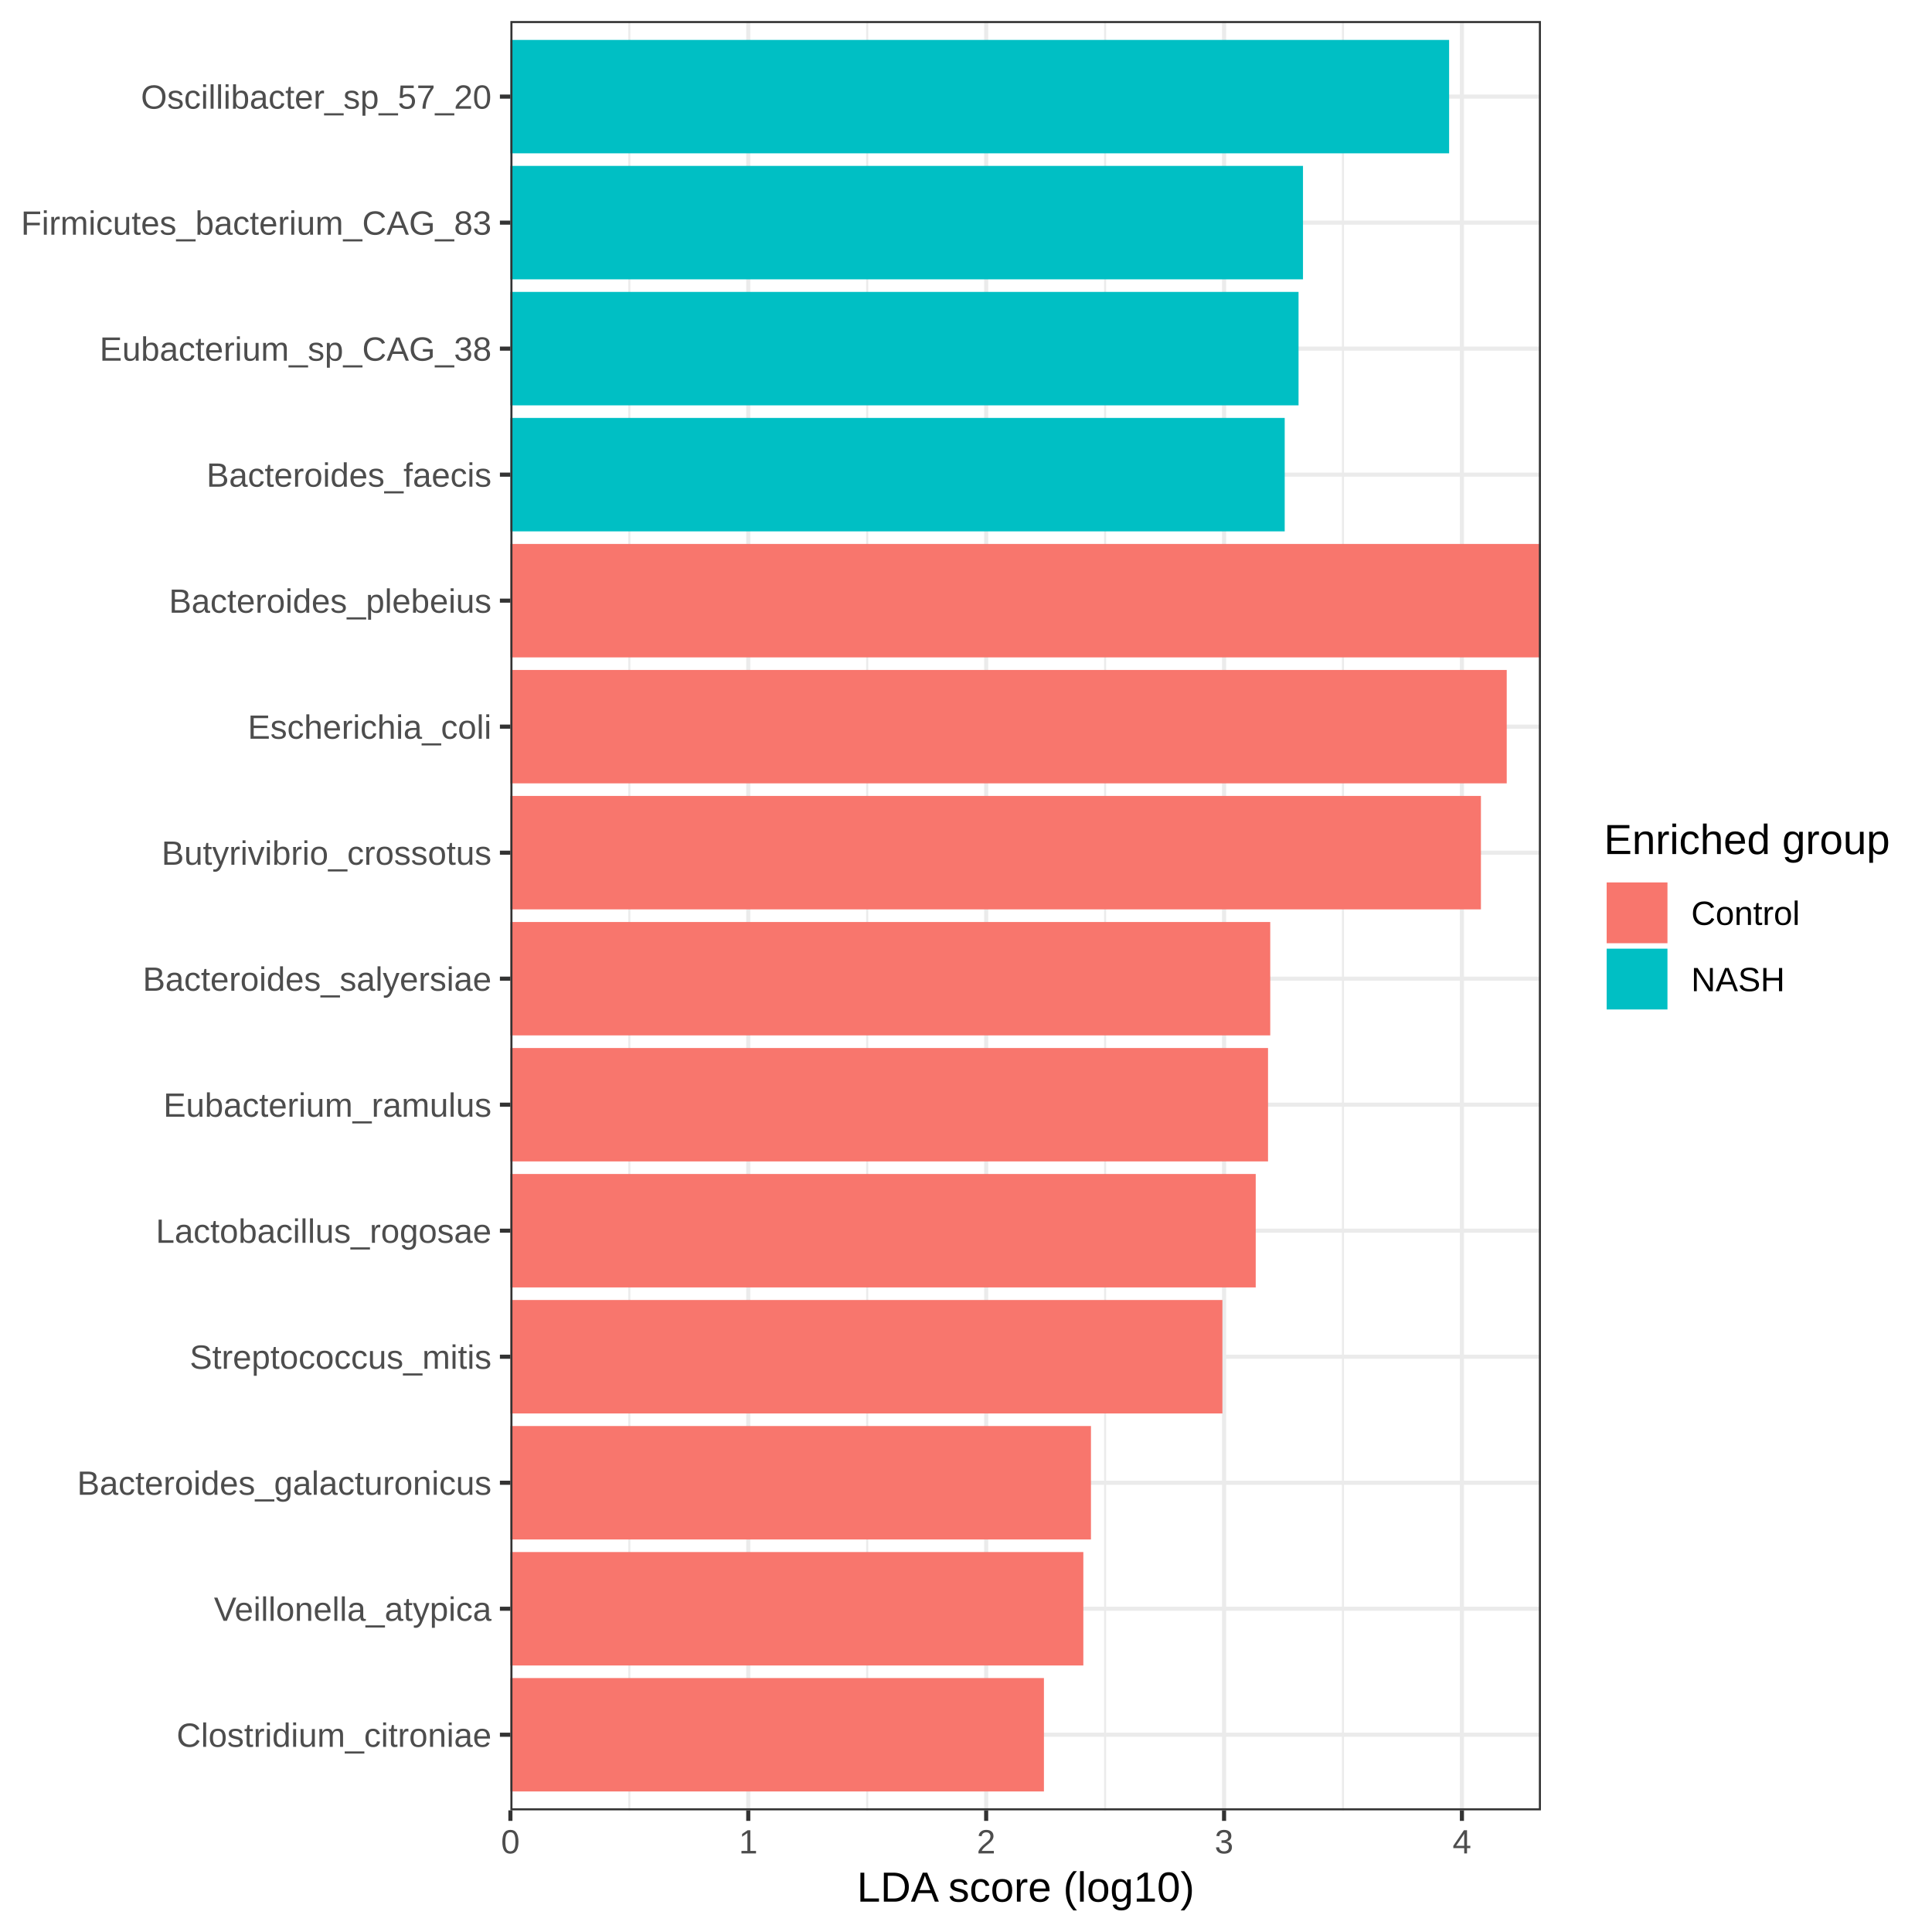
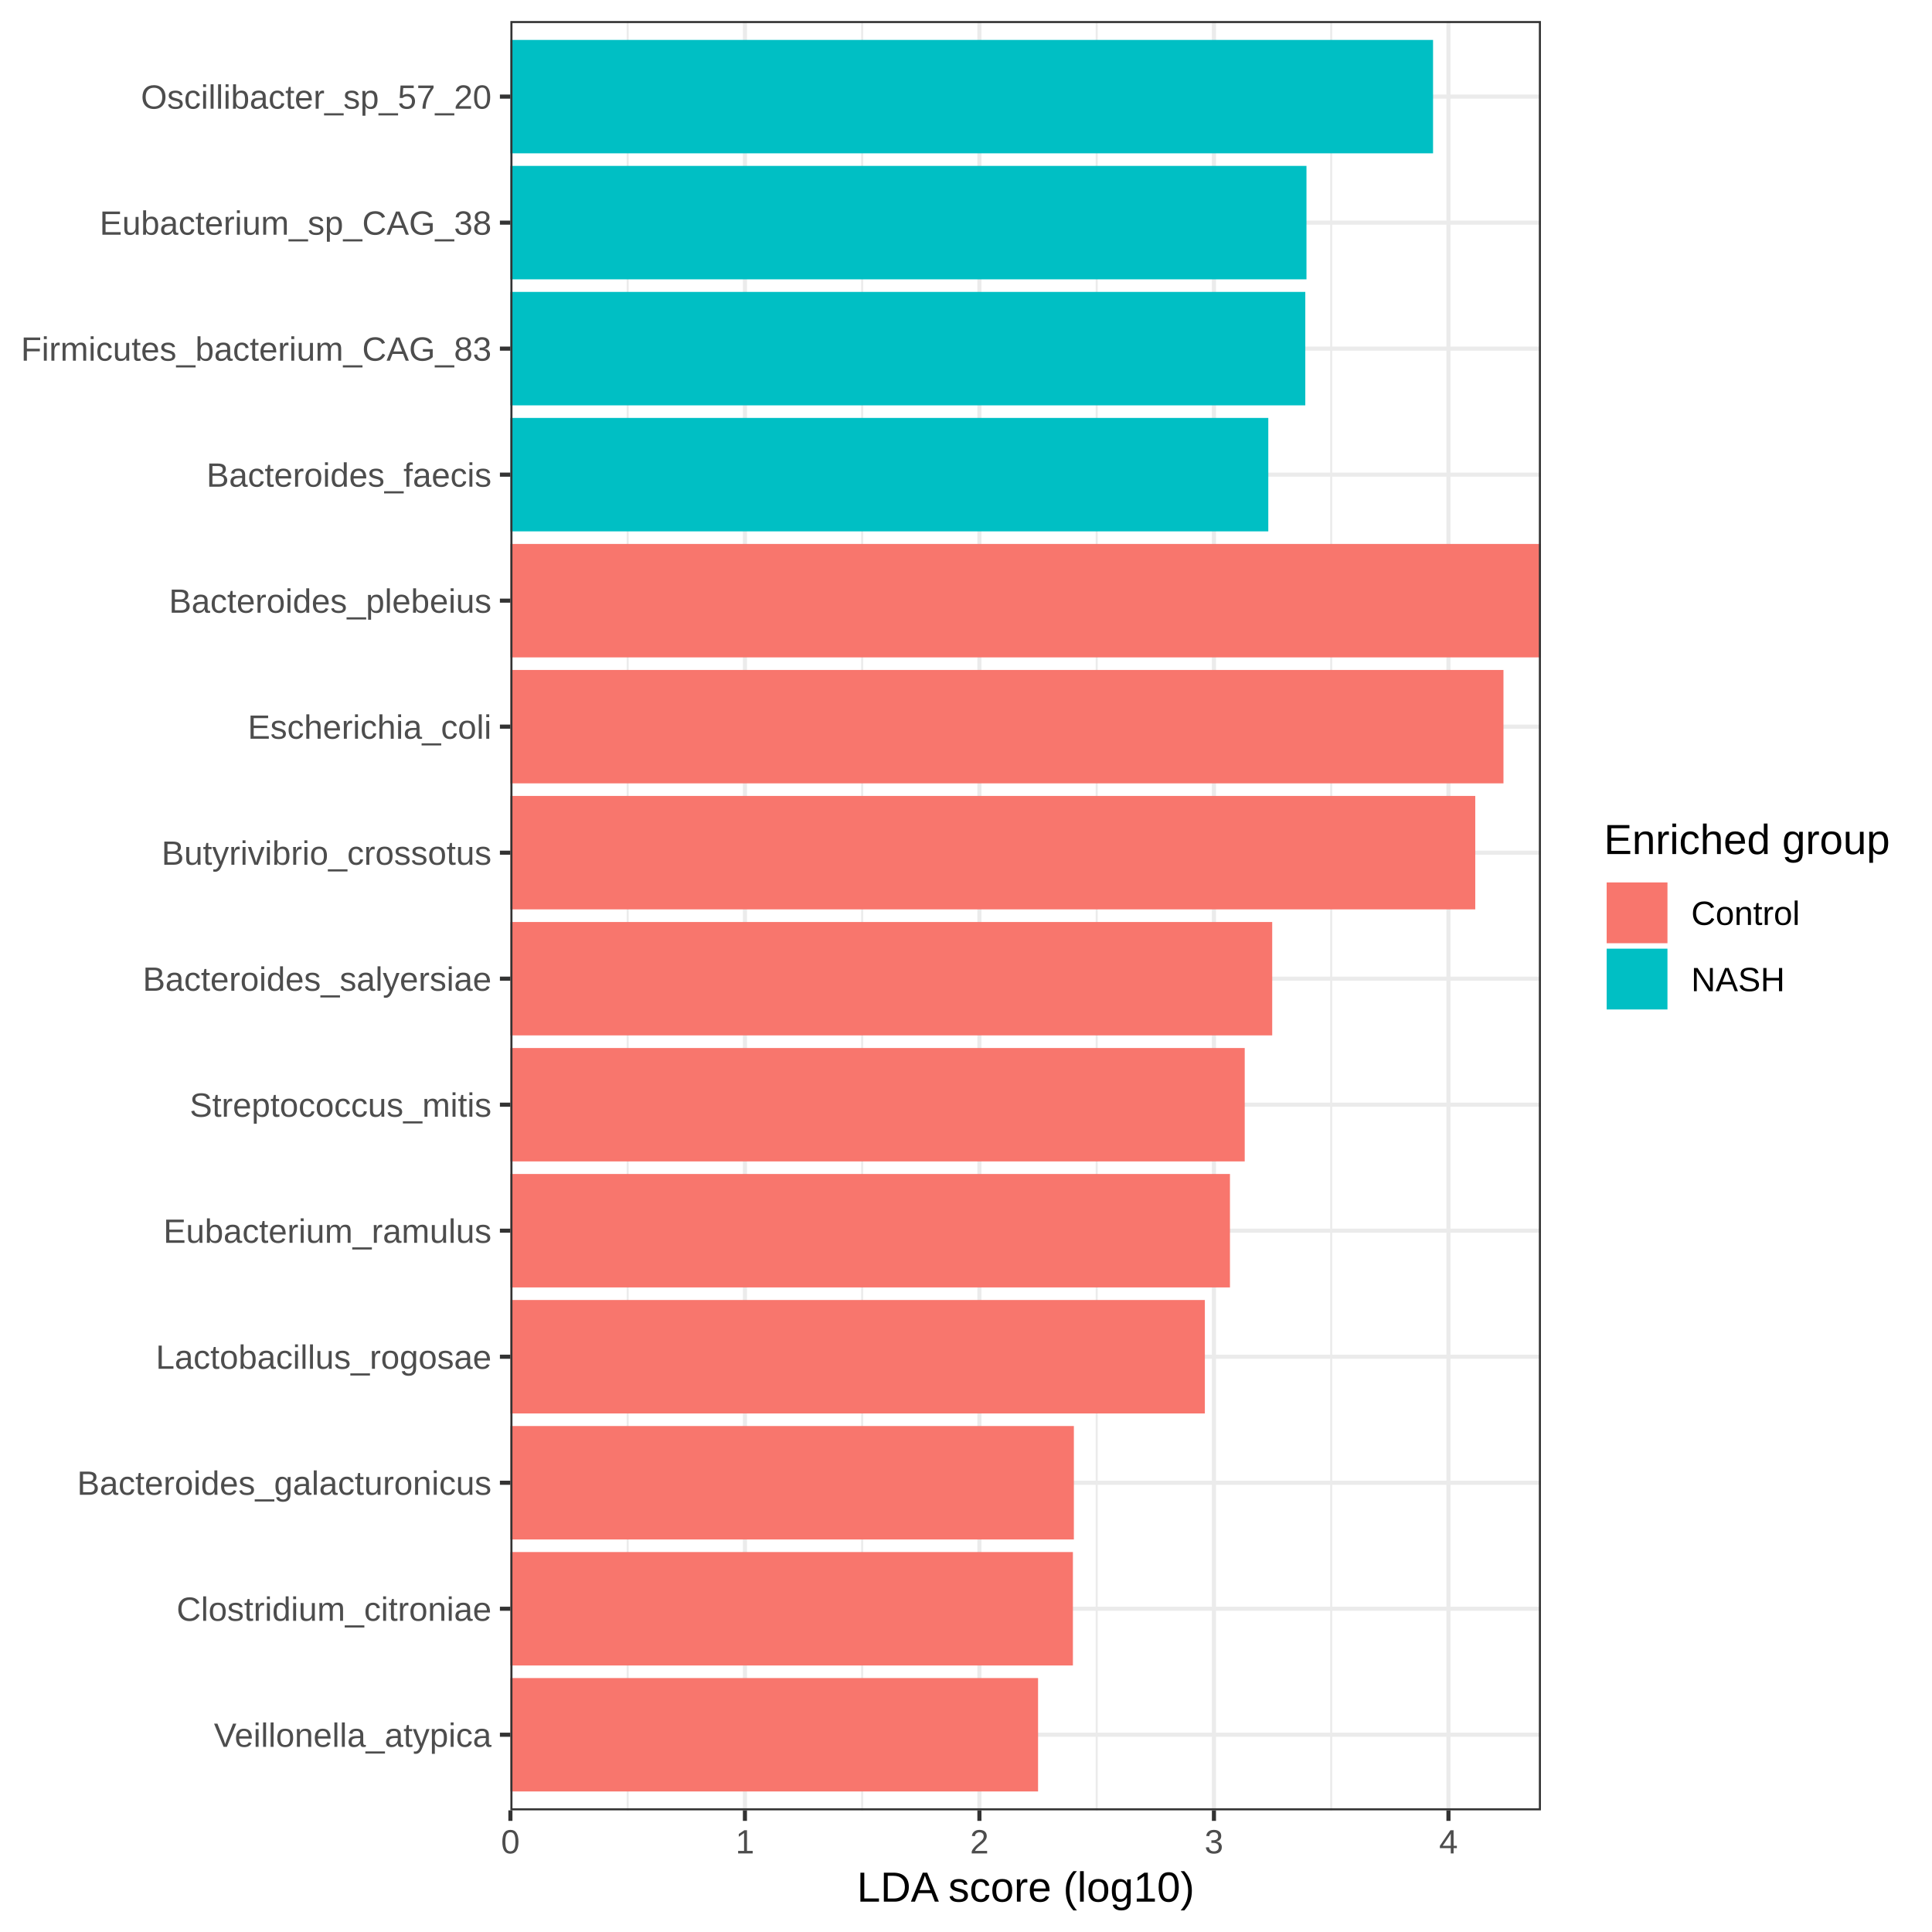
<svg xmlns="http://www.w3.org/2000/svg" class="svglite" width="504.00pt" height="504.00pt" viewBox="0 0 504.00 504.00">
  <defs>
    <style type="text/css">
    .svglite line, .svglite polyline, .svglite polygon, .svglite path, .svglite rect, .svglite circle {
      fill: none;
      stroke: #000000;
      stroke-linecap: round;
      stroke-linejoin: round;
      stroke-miterlimit: 10.00;
    }
    .svglite text {
      white-space: pre;
    }
  </style>
  </defs>
  <rect width="100%" height="100%" style="stroke: none; fill: #FFFFFF;" />
  <defs>
    <clipPath id="cpMC4wMHw1MDQuMDB8MC4wMHw1MDQuMDA=">
      <rect x="0.00" y="0.00" width="504.00" height="504.00" />
    </clipPath>
  </defs>
  <g clip-path="url(#cpMC4wMHw1MDQuMDB8MC4wMHw1MDQuMDA=)">
    <rect x="0.00" y="0.00" width="504.00" height="504.00" style="stroke-width: 1.07; stroke: #FFFFFF; fill: #FFFFFF;" />
  </g>
  <defs>
    <clipPath id="cpMTMzLjE1fDQwMS45OHw1LjQ4fDQ3Mi4yNw==">
      <rect x="133.15" y="5.48" width="268.83" height="466.79" />
    </clipPath>
  </defs>
  <g clip-path="url(#cpMTMzLjE1fDQwMS45OHw1LjQ4fDQ3Mi4yNw==)">
    <rect x="133.15" y="5.48" width="268.83" height="466.79" style="stroke-width: 1.07; stroke: none; fill: #FFFFFF;" />
-     <polyline points="164.18,472.27 164.18,5.48 " style="stroke-width: 0.53; stroke: #EBEBEB; stroke-linecap: butt;" />
-     <polyline points="226.23,472.27 226.23,5.48 " style="stroke-width: 0.53; stroke: #EBEBEB; stroke-linecap: butt;" />
-     <polyline points="288.29,472.27 288.29,5.48 " style="stroke-width: 0.53; stroke: #EBEBEB; stroke-linecap: butt;" />
-     <polyline points="350.34,472.27 350.34,5.48 " style="stroke-width: 0.53; stroke: #EBEBEB; stroke-linecap: butt;" />
+     <polyline points="163.74,472.27 163.74,5.48 " style="stroke-width: 0.53; stroke: #EBEBEB; stroke-linecap: butt;" />
+     <polyline points="224.91,472.27 224.91,5.48 " style="stroke-width: 0.53; stroke: #EBEBEB; stroke-linecap: butt;" />
+     <polyline points="286.09,472.27 286.09,5.48 " style="stroke-width: 0.53; stroke: #EBEBEB; stroke-linecap: butt;" />
+     <polyline points="347.27,472.27 347.27,5.48 " style="stroke-width: 0.53; stroke: #EBEBEB; stroke-linecap: butt;" />
    <polyline points="133.15,452.54 401.98,452.54 " style="stroke-width: 1.07; stroke: #EBEBEB; stroke-linecap: butt;" />
    <polyline points="133.15,419.67 401.98,419.67 " style="stroke-width: 1.07; stroke: #EBEBEB; stroke-linecap: butt;" />
    <polyline points="133.15,386.80 401.98,386.80 " style="stroke-width: 1.07; stroke: #EBEBEB; stroke-linecap: butt;" />
    <polyline points="133.15,353.93 401.98,353.93 " style="stroke-width: 1.07; stroke: #EBEBEB; stroke-linecap: butt;" />
    <polyline points="133.15,321.05 401.98,321.05 " style="stroke-width: 1.07; stroke: #EBEBEB; stroke-linecap: butt;" />
    <polyline points="133.15,288.18 401.98,288.18 " style="stroke-width: 1.07; stroke: #EBEBEB; stroke-linecap: butt;" />
    <polyline points="133.15,255.31 401.98,255.31 " style="stroke-width: 1.07; stroke: #EBEBEB; stroke-linecap: butt;" />
    <polyline points="133.15,222.44 401.98,222.44 " style="stroke-width: 1.07; stroke: #EBEBEB; stroke-linecap: butt;" />
    <polyline points="133.15,189.56 401.98,189.56 " style="stroke-width: 1.07; stroke: #EBEBEB; stroke-linecap: butt;" />
    <polyline points="133.15,156.69 401.98,156.69 " style="stroke-width: 1.07; stroke: #EBEBEB; stroke-linecap: butt;" />
    <polyline points="133.15,123.82 401.98,123.82 " style="stroke-width: 1.07; stroke: #EBEBEB; stroke-linecap: butt;" />
    <polyline points="133.15,90.95 401.98,90.95 " style="stroke-width: 1.07; stroke: #EBEBEB; stroke-linecap: butt;" />
    <polyline points="133.15,58.08 401.98,58.08 " style="stroke-width: 1.07; stroke: #EBEBEB; stroke-linecap: butt;" />
    <polyline points="133.15,25.20 401.98,25.20 " style="stroke-width: 1.07; stroke: #EBEBEB; stroke-linecap: butt;" />
    <polyline points="133.15,472.27 133.15,5.48 " style="stroke-width: 1.07; stroke: #EBEBEB; stroke-linecap: butt;" />
-     <polyline points="195.20,472.27 195.20,5.48 " style="stroke-width: 1.07; stroke: #EBEBEB; stroke-linecap: butt;" />
-     <polyline points="257.26,472.27 257.26,5.48 " style="stroke-width: 1.07; stroke: #EBEBEB; stroke-linecap: butt;" />
-     <polyline points="319.32,472.27 319.32,5.48 " style="stroke-width: 1.07; stroke: #EBEBEB; stroke-linecap: butt;" />
-     <polyline points="381.37,472.27 381.37,5.48 " style="stroke-width: 1.07; stroke: #EBEBEB; stroke-linecap: butt;" />
-     <rect x="133.15" y="437.75" width="139.18" height="29.59" style="stroke-width: 1.07; stroke: none; stroke-linecap: square; stroke-linejoin: miter; fill: #F8766D;" />
-     <rect x="133.15" y="404.88" width="149.46" height="29.59" style="stroke-width: 1.07; stroke: none; stroke-linecap: square; stroke-linejoin: miter; fill: #F8766D;" />
-     <rect x="133.15" y="372.01" width="151.45" height="29.59" style="stroke-width: 1.07; stroke: none; stroke-linecap: square; stroke-linejoin: miter; fill: #F8766D;" />
-     <rect x="133.15" y="339.13" width="185.74" height="29.59" style="stroke-width: 1.07; stroke: none; stroke-linecap: square; stroke-linejoin: miter; fill: #F8766D;" />
-     <rect x="133.15" y="306.26" width="194.43" height="29.59" style="stroke-width: 1.07; stroke: none; stroke-linecap: square; stroke-linejoin: miter; fill: #F8766D;" />
-     <rect x="133.15" y="273.39" width="197.64" height="29.59" style="stroke-width: 1.07; stroke: none; stroke-linecap: square; stroke-linejoin: miter; fill: #F8766D;" />
-     <rect x="133.15" y="240.52" width="198.22" height="29.59" style="stroke-width: 1.07; stroke: none; stroke-linecap: square; stroke-linejoin: miter; fill: #F8766D;" />
-     <rect x="133.15" y="207.64" width="253.18" height="29.59" style="stroke-width: 1.07; stroke: none; stroke-linecap: square; stroke-linejoin: miter; fill: #F8766D;" />
-     <rect x="133.15" y="174.77" width="259.91" height="29.59" style="stroke-width: 1.07; stroke: none; stroke-linecap: square; stroke-linejoin: miter; fill: #F8766D;" />
+     <polyline points="194.33,472.27 194.33,5.48 " style="stroke-width: 1.07; stroke: #EBEBEB; stroke-linecap: butt;" />
+     <polyline points="255.50,472.27 255.50,5.48 " style="stroke-width: 1.07; stroke: #EBEBEB; stroke-linecap: butt;" />
+     <polyline points="316.68,472.27 316.68,5.48 " style="stroke-width: 1.07; stroke: #EBEBEB; stroke-linecap: butt;" />
+     <polyline points="377.86,472.27 377.86,5.48 " style="stroke-width: 1.07; stroke: #EBEBEB; stroke-linecap: butt;" />
+     <rect x="133.15" y="437.75" width="137.65" height="29.59" style="stroke-width: 1.07; stroke: none; stroke-linecap: square; stroke-linejoin: miter; fill: #F8766D;" />
+     <rect x="133.15" y="404.88" width="146.74" height="29.59" style="stroke-width: 1.07; stroke: none; stroke-linecap: square; stroke-linejoin: miter; fill: #F8766D;" />
+     <rect x="133.15" y="372.01" width="146.99" height="29.59" style="stroke-width: 1.07; stroke: none; stroke-linecap: square; stroke-linejoin: miter; fill: #F8766D;" />
+     <rect x="133.15" y="339.13" width="181.16" height="29.59" style="stroke-width: 1.07; stroke: none; stroke-linecap: square; stroke-linejoin: miter; fill: #F8766D;" />
+     <rect x="133.15" y="306.26" width="187.71" height="29.59" style="stroke-width: 1.07; stroke: none; stroke-linecap: square; stroke-linejoin: miter; fill: #F8766D;" />
+     <rect x="133.15" y="273.39" width="191.56" height="29.59" style="stroke-width: 1.07; stroke: none; stroke-linecap: square; stroke-linejoin: miter; fill: #F8766D;" />
+     <rect x="133.15" y="240.52" width="198.73" height="29.59" style="stroke-width: 1.07; stroke: none; stroke-linecap: square; stroke-linejoin: miter; fill: #F8766D;" />
+     <rect x="133.15" y="207.64" width="251.70" height="29.59" style="stroke-width: 1.07; stroke: none; stroke-linecap: square; stroke-linejoin: miter; fill: #F8766D;" />
+     <rect x="133.15" y="174.77" width="259.06" height="29.59" style="stroke-width: 1.07; stroke: none; stroke-linecap: square; stroke-linejoin: miter; fill: #F8766D;" />
    <rect x="133.15" y="141.90" width="268.83" height="29.59" style="stroke-width: 1.07; stroke: none; stroke-linecap: square; stroke-linejoin: miter; fill: #F8766D;" />
-     <rect x="133.15" y="109.03" width="201.99" height="29.59" style="stroke-width: 1.07; stroke: none; stroke-linecap: square; stroke-linejoin: miter; fill: #00BFC4;" />
-     <rect x="133.15" y="76.15" width="205.60" height="29.59" style="stroke-width: 1.07; stroke: none; stroke-linecap: square; stroke-linejoin: miter; fill: #00BFC4;" />
-     <rect x="133.15" y="43.28" width="206.76" height="29.59" style="stroke-width: 1.07; stroke: none; stroke-linecap: square; stroke-linejoin: miter; fill: #00BFC4;" />
-     <rect x="133.15" y="10.41" width="244.88" height="29.59" style="stroke-width: 1.07; stroke: none; stroke-linecap: square; stroke-linejoin: miter; fill: #00BFC4;" />
+     <rect x="133.15" y="109.03" width="197.71" height="29.59" style="stroke-width: 1.07; stroke: none; stroke-linecap: square; stroke-linejoin: miter; fill: #00BFC4;" />
+     <rect x="133.15" y="76.15" width="207.36" height="29.59" style="stroke-width: 1.07; stroke: none; stroke-linecap: square; stroke-linejoin: miter; fill: #00BFC4;" />
+     <rect x="133.15" y="43.28" width="207.67" height="29.59" style="stroke-width: 1.07; stroke: none; stroke-linecap: square; stroke-linejoin: miter; fill: #00BFC4;" />
+     <rect x="133.15" y="10.41" width="240.69" height="29.59" style="stroke-width: 1.07; stroke: none; stroke-linecap: square; stroke-linejoin: miter; fill: #00BFC4;" />
    <rect x="133.15" y="5.48" width="268.83" height="466.79" style="stroke-width: 1.07; stroke: #333333;" />
  </g>
  <g clip-path="url(#cpMC4wMHw1MDQuMDB8MC4wMHw1MDQuMDA=)">
-     <text x="128.22" y="455.70" text-anchor="end" style="font-size: 8.80px;fill: #4D4D4D; font-family: &quot;Arial&quot;;" textLength="82.14px" lengthAdjust="spacingAndGlyphs">Clostridium_citroniae</text>
-     <text x="128.22" y="422.82" text-anchor="end" style="font-size: 8.80px;fill: #4D4D4D; font-family: &quot;Arial&quot;;" textLength="72.88px" lengthAdjust="spacingAndGlyphs">Veillonella_atypica</text>
+     <text x="128.22" y="455.70" text-anchor="end" style="font-size: 8.80px;fill: #4D4D4D; font-family: &quot;Arial&quot;;" textLength="72.88px" lengthAdjust="spacingAndGlyphs">Veillonella_atypica</text>
+     <text x="128.22" y="422.82" text-anchor="end" style="font-size: 8.80px;fill: #4D4D4D; font-family: &quot;Arial&quot;;" textLength="82.14px" lengthAdjust="spacingAndGlyphs">Clostridium_citroniae</text>
    <text x="128.22" y="389.95" text-anchor="end" style="font-size: 8.80px;fill: #4D4D4D; font-family: &quot;Arial&quot;;" textLength="108.11px" lengthAdjust="spacingAndGlyphs">Bacteroides_galacturonicus</text>
-     <text x="128.22" y="357.08" text-anchor="end" style="font-size: 8.80px;fill: #4D4D4D; font-family: &quot;Arial&quot;;" textLength="78.72px" lengthAdjust="spacingAndGlyphs">Streptococcus_mitis</text>
-     <text x="128.22" y="324.21" text-anchor="end" style="font-size: 8.80px;fill: #4D4D4D; font-family: &quot;Arial&quot;;" textLength="87.57px" lengthAdjust="spacingAndGlyphs">Lactobacillus_rogosae</text>
-     <text x="128.22" y="291.33" text-anchor="end" style="font-size: 8.80px;fill: #4D4D4D; font-family: &quot;Arial&quot;;" textLength="85.59px" lengthAdjust="spacingAndGlyphs">Eubacterium_ramulus</text>
+     <text x="128.22" y="357.08" text-anchor="end" style="font-size: 8.80px;fill: #4D4D4D; font-family: &quot;Arial&quot;;" textLength="87.57px" lengthAdjust="spacingAndGlyphs">Lactobacillus_rogosae</text>
+     <text x="128.22" y="324.21" text-anchor="end" style="font-size: 8.80px;fill: #4D4D4D; font-family: &quot;Arial&quot;;" textLength="85.59px" lengthAdjust="spacingAndGlyphs">Eubacterium_ramulus</text>
+     <text x="128.22" y="291.33" text-anchor="end" style="font-size: 8.80px;fill: #4D4D4D; font-family: &quot;Arial&quot;;" textLength="78.72px" lengthAdjust="spacingAndGlyphs">Streptococcus_mitis</text>
    <text x="128.22" y="258.46" text-anchor="end" style="font-size: 8.80px;fill: #4D4D4D; font-family: &quot;Arial&quot;;" textLength="90.98px" lengthAdjust="spacingAndGlyphs">Bacteroides_salyersiae</text>
    <text x="128.22" y="225.59" text-anchor="end" style="font-size: 8.80px;fill: #4D4D4D; font-family: &quot;Arial&quot;;" textLength="86.06px" lengthAdjust="spacingAndGlyphs">Butyrivibrio_crossotus</text>
    <text x="128.22" y="192.72" text-anchor="end" style="font-size: 8.80px;fill: #4D4D4D; font-family: &quot;Arial&quot;;" textLength="63.58px" lengthAdjust="spacingAndGlyphs">Escherichia_coli</text>
    <text x="128.22" y="159.85" text-anchor="end" style="font-size: 8.80px;fill: #4D4D4D; font-family: &quot;Arial&quot;;" textLength="84.15px" lengthAdjust="spacingAndGlyphs">Bacteroides_plebeius</text>
    <text x="128.22" y="126.97" text-anchor="end" style="font-size: 8.80px;fill: #4D4D4D; font-family: &quot;Arial&quot;;" textLength="74.35px" lengthAdjust="spacingAndGlyphs">Bacteroides_faecis</text>
-     <text x="128.22" y="94.10" text-anchor="end" style="font-size: 8.80px;fill: #4D4D4D; font-family: &quot;Arial&quot;;" textLength="102.23px" lengthAdjust="spacingAndGlyphs">Eubacterium_sp_CAG_38</text>
-     <text x="128.22" y="61.23" text-anchor="end" style="font-size: 8.80px;fill: #4D4D4D; font-family: &quot;Arial&quot;;" textLength="122.74px" lengthAdjust="spacingAndGlyphs">Firmicutes_bacterium_CAG_83</text>
+     <text x="128.22" y="94.10" text-anchor="end" style="font-size: 8.80px;fill: #4D4D4D; font-family: &quot;Arial&quot;;" textLength="122.74px" lengthAdjust="spacingAndGlyphs">Firmicutes_bacterium_CAG_83</text>
+     <text x="128.22" y="61.23" text-anchor="end" style="font-size: 8.80px;fill: #4D4D4D; font-family: &quot;Arial&quot;;" textLength="102.23px" lengthAdjust="spacingAndGlyphs">Eubacterium_sp_CAG_38</text>
    <text x="128.22" y="28.36" text-anchor="end" style="font-size: 8.80px;fill: #4D4D4D; font-family: &quot;Arial&quot;;" textLength="91.47px" lengthAdjust="spacingAndGlyphs">Oscillibacter_sp_57_20</text>
    <polyline points="130.41,452.54 133.15,452.54 " style="stroke-width: 1.07; stroke: #333333; stroke-linecap: butt;" />
    <polyline points="130.41,419.67 133.15,419.67 " style="stroke-width: 1.07; stroke: #333333; stroke-linecap: butt;" />
    <polyline points="130.41,386.80 133.15,386.80 " style="stroke-width: 1.07; stroke: #333333; stroke-linecap: butt;" />
    <polyline points="130.41,353.93 133.15,353.93 " style="stroke-width: 1.07; stroke: #333333; stroke-linecap: butt;" />
    <polyline points="130.41,321.05 133.15,321.05 " style="stroke-width: 1.07; stroke: #333333; stroke-linecap: butt;" />
    <polyline points="130.41,288.18 133.15,288.18 " style="stroke-width: 1.07; stroke: #333333; stroke-linecap: butt;" />
    <polyline points="130.41,255.31 133.15,255.31 " style="stroke-width: 1.07; stroke: #333333; stroke-linecap: butt;" />
    <polyline points="130.41,222.44 133.15,222.44 " style="stroke-width: 1.07; stroke: #333333; stroke-linecap: butt;" />
    <polyline points="130.41,189.56 133.15,189.56 " style="stroke-width: 1.07; stroke: #333333; stroke-linecap: butt;" />
    <polyline points="130.41,156.69 133.15,156.69 " style="stroke-width: 1.07; stroke: #333333; stroke-linecap: butt;" />
    <polyline points="130.41,123.82 133.15,123.82 " style="stroke-width: 1.07; stroke: #333333; stroke-linecap: butt;" />
    <polyline points="130.41,90.95 133.15,90.95 " style="stroke-width: 1.07; stroke: #333333; stroke-linecap: butt;" />
    <polyline points="130.41,58.08 133.15,58.08 " style="stroke-width: 1.07; stroke: #333333; stroke-linecap: butt;" />
    <polyline points="130.41,25.20 133.15,25.20 " style="stroke-width: 1.07; stroke: #333333; stroke-linecap: butt;" />
    <polyline points="133.15,475.01 133.15,472.27 " style="stroke-width: 1.07; stroke: #333333; stroke-linecap: butt;" />
-     <polyline points="195.20,475.01 195.20,472.27 " style="stroke-width: 1.07; stroke: #333333; stroke-linecap: butt;" />
-     <polyline points="257.26,475.01 257.26,472.27 " style="stroke-width: 1.07; stroke: #333333; stroke-linecap: butt;" />
-     <polyline points="319.32,475.01 319.32,472.27 " style="stroke-width: 1.07; stroke: #333333; stroke-linecap: butt;" />
-     <polyline points="381.37,475.01 381.37,472.27 " style="stroke-width: 1.07; stroke: #333333; stroke-linecap: butt;" />
+     <polyline points="194.33,475.01 194.33,472.27 " style="stroke-width: 1.07; stroke: #333333; stroke-linecap: butt;" />
+     <polyline points="255.50,475.01 255.50,472.27 " style="stroke-width: 1.07; stroke: #333333; stroke-linecap: butt;" />
+     <polyline points="316.68,475.01 316.68,472.27 " style="stroke-width: 1.07; stroke: #333333; stroke-linecap: butt;" />
+     <polyline points="377.86,475.01 377.86,472.27 " style="stroke-width: 1.07; stroke: #333333; stroke-linecap: butt;" />
    <text x="133.15" y="483.50" text-anchor="middle" style="font-size: 8.80px;fill: #4D4D4D; font-family: &quot;Arial&quot;;" textLength="4.90px" lengthAdjust="spacingAndGlyphs">0</text>
-     <text x="195.20" y="483.50" text-anchor="middle" style="font-size: 8.80px;fill: #4D4D4D; font-family: &quot;Arial&quot;;" textLength="4.90px" lengthAdjust="spacingAndGlyphs">1</text>
-     <text x="257.26" y="483.50" text-anchor="middle" style="font-size: 8.80px;fill: #4D4D4D; font-family: &quot;Arial&quot;;" textLength="4.90px" lengthAdjust="spacingAndGlyphs">2</text>
-     <text x="319.32" y="483.50" text-anchor="middle" style="font-size: 8.80px;fill: #4D4D4D; font-family: &quot;Arial&quot;;" textLength="4.90px" lengthAdjust="spacingAndGlyphs">3</text>
-     <text x="381.37" y="483.50" text-anchor="middle" style="font-size: 8.80px;fill: #4D4D4D; font-family: &quot;Arial&quot;;" textLength="4.90px" lengthAdjust="spacingAndGlyphs">4</text>
+     <text x="194.33" y="483.50" text-anchor="middle" style="font-size: 8.80px;fill: #4D4D4D; font-family: &quot;Arial&quot;;" textLength="4.90px" lengthAdjust="spacingAndGlyphs">1</text>
+     <text x="255.50" y="483.50" text-anchor="middle" style="font-size: 8.80px;fill: #4D4D4D; font-family: &quot;Arial&quot;;" textLength="4.90px" lengthAdjust="spacingAndGlyphs">2</text>
+     <text x="316.68" y="483.50" text-anchor="middle" style="font-size: 8.80px;fill: #4D4D4D; font-family: &quot;Arial&quot;;" textLength="4.90px" lengthAdjust="spacingAndGlyphs">3</text>
+     <text x="377.86" y="483.50" text-anchor="middle" style="font-size: 8.80px;fill: #4D4D4D; font-family: &quot;Arial&quot;;" textLength="4.90px" lengthAdjust="spacingAndGlyphs">4</text>
    <text x="267.57" y="496.09" text-anchor="middle" style="font-size: 11.00px; font-family: &quot;Arial&quot;;" textLength="88.66px" lengthAdjust="spacingAndGlyphs">LDA score (log10)</text>
    <rect x="412.94" y="208.21" width="85.58" height="61.32" style="stroke-width: 1.07; stroke: none; fill: #FFFFFF;" />
    <text x="418.42" y="222.80" style="font-size: 11.00px; font-family: &quot;Arial&quot;;" textLength="74.62px" lengthAdjust="spacingAndGlyphs">Enriched group</text>
    <rect x="418.42" y="229.49" width="17.28" height="17.28" style="stroke-width: 1.07; stroke: none; fill: #FFFFFF;" />
    <rect x="419.13" y="230.20" width="15.86" height="15.86" style="stroke-width: 1.07; stroke: none; stroke-linecap: square; stroke-linejoin: miter; fill: #F8766D;" />
    <rect x="418.42" y="246.77" width="17.28" height="17.28" style="stroke-width: 1.07; stroke: none; fill: #FFFFFF;" />
    <rect x="419.13" y="247.48" width="15.86" height="15.86" style="stroke-width: 1.07; stroke: none; stroke-linecap: square; stroke-linejoin: miter; fill: #00BFC4;" />
    <text x="441.18" y="241.29" style="font-size: 8.80px; font-family: &quot;Arial&quot;;" textLength="28.36px" lengthAdjust="spacingAndGlyphs">Control</text>
    <text x="441.18" y="258.57" style="font-size: 8.80px; font-family: &quot;Arial&quot;;" textLength="24.44px" lengthAdjust="spacingAndGlyphs">NASH</text>
  </g>
</svg>
